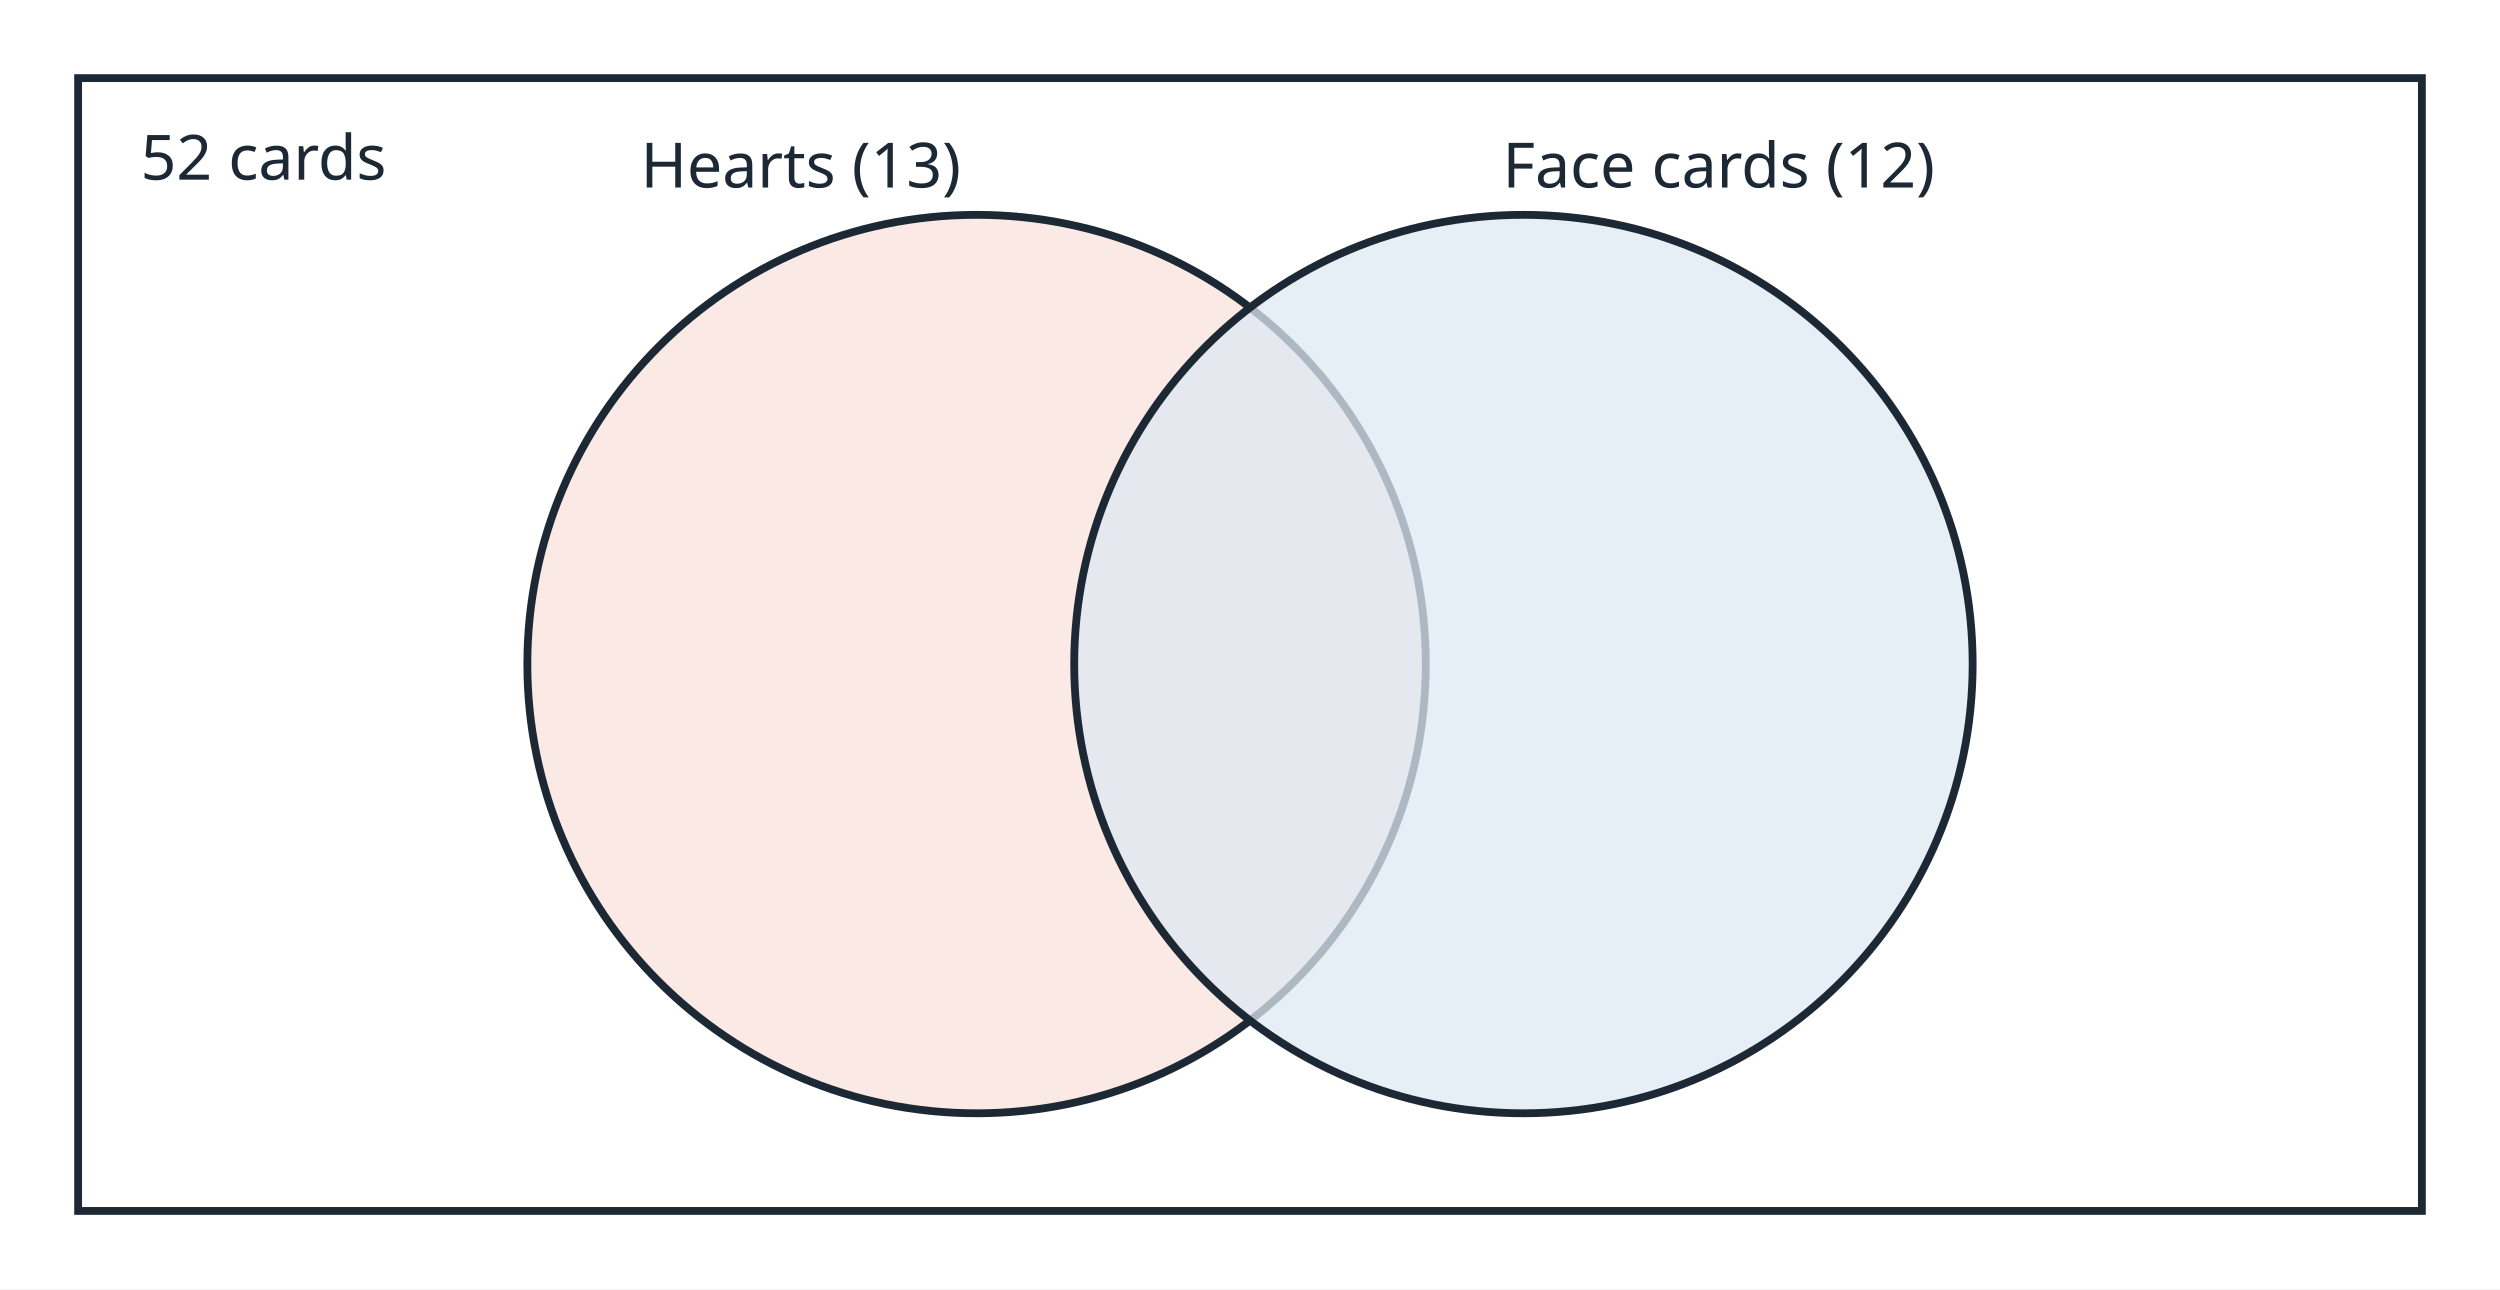
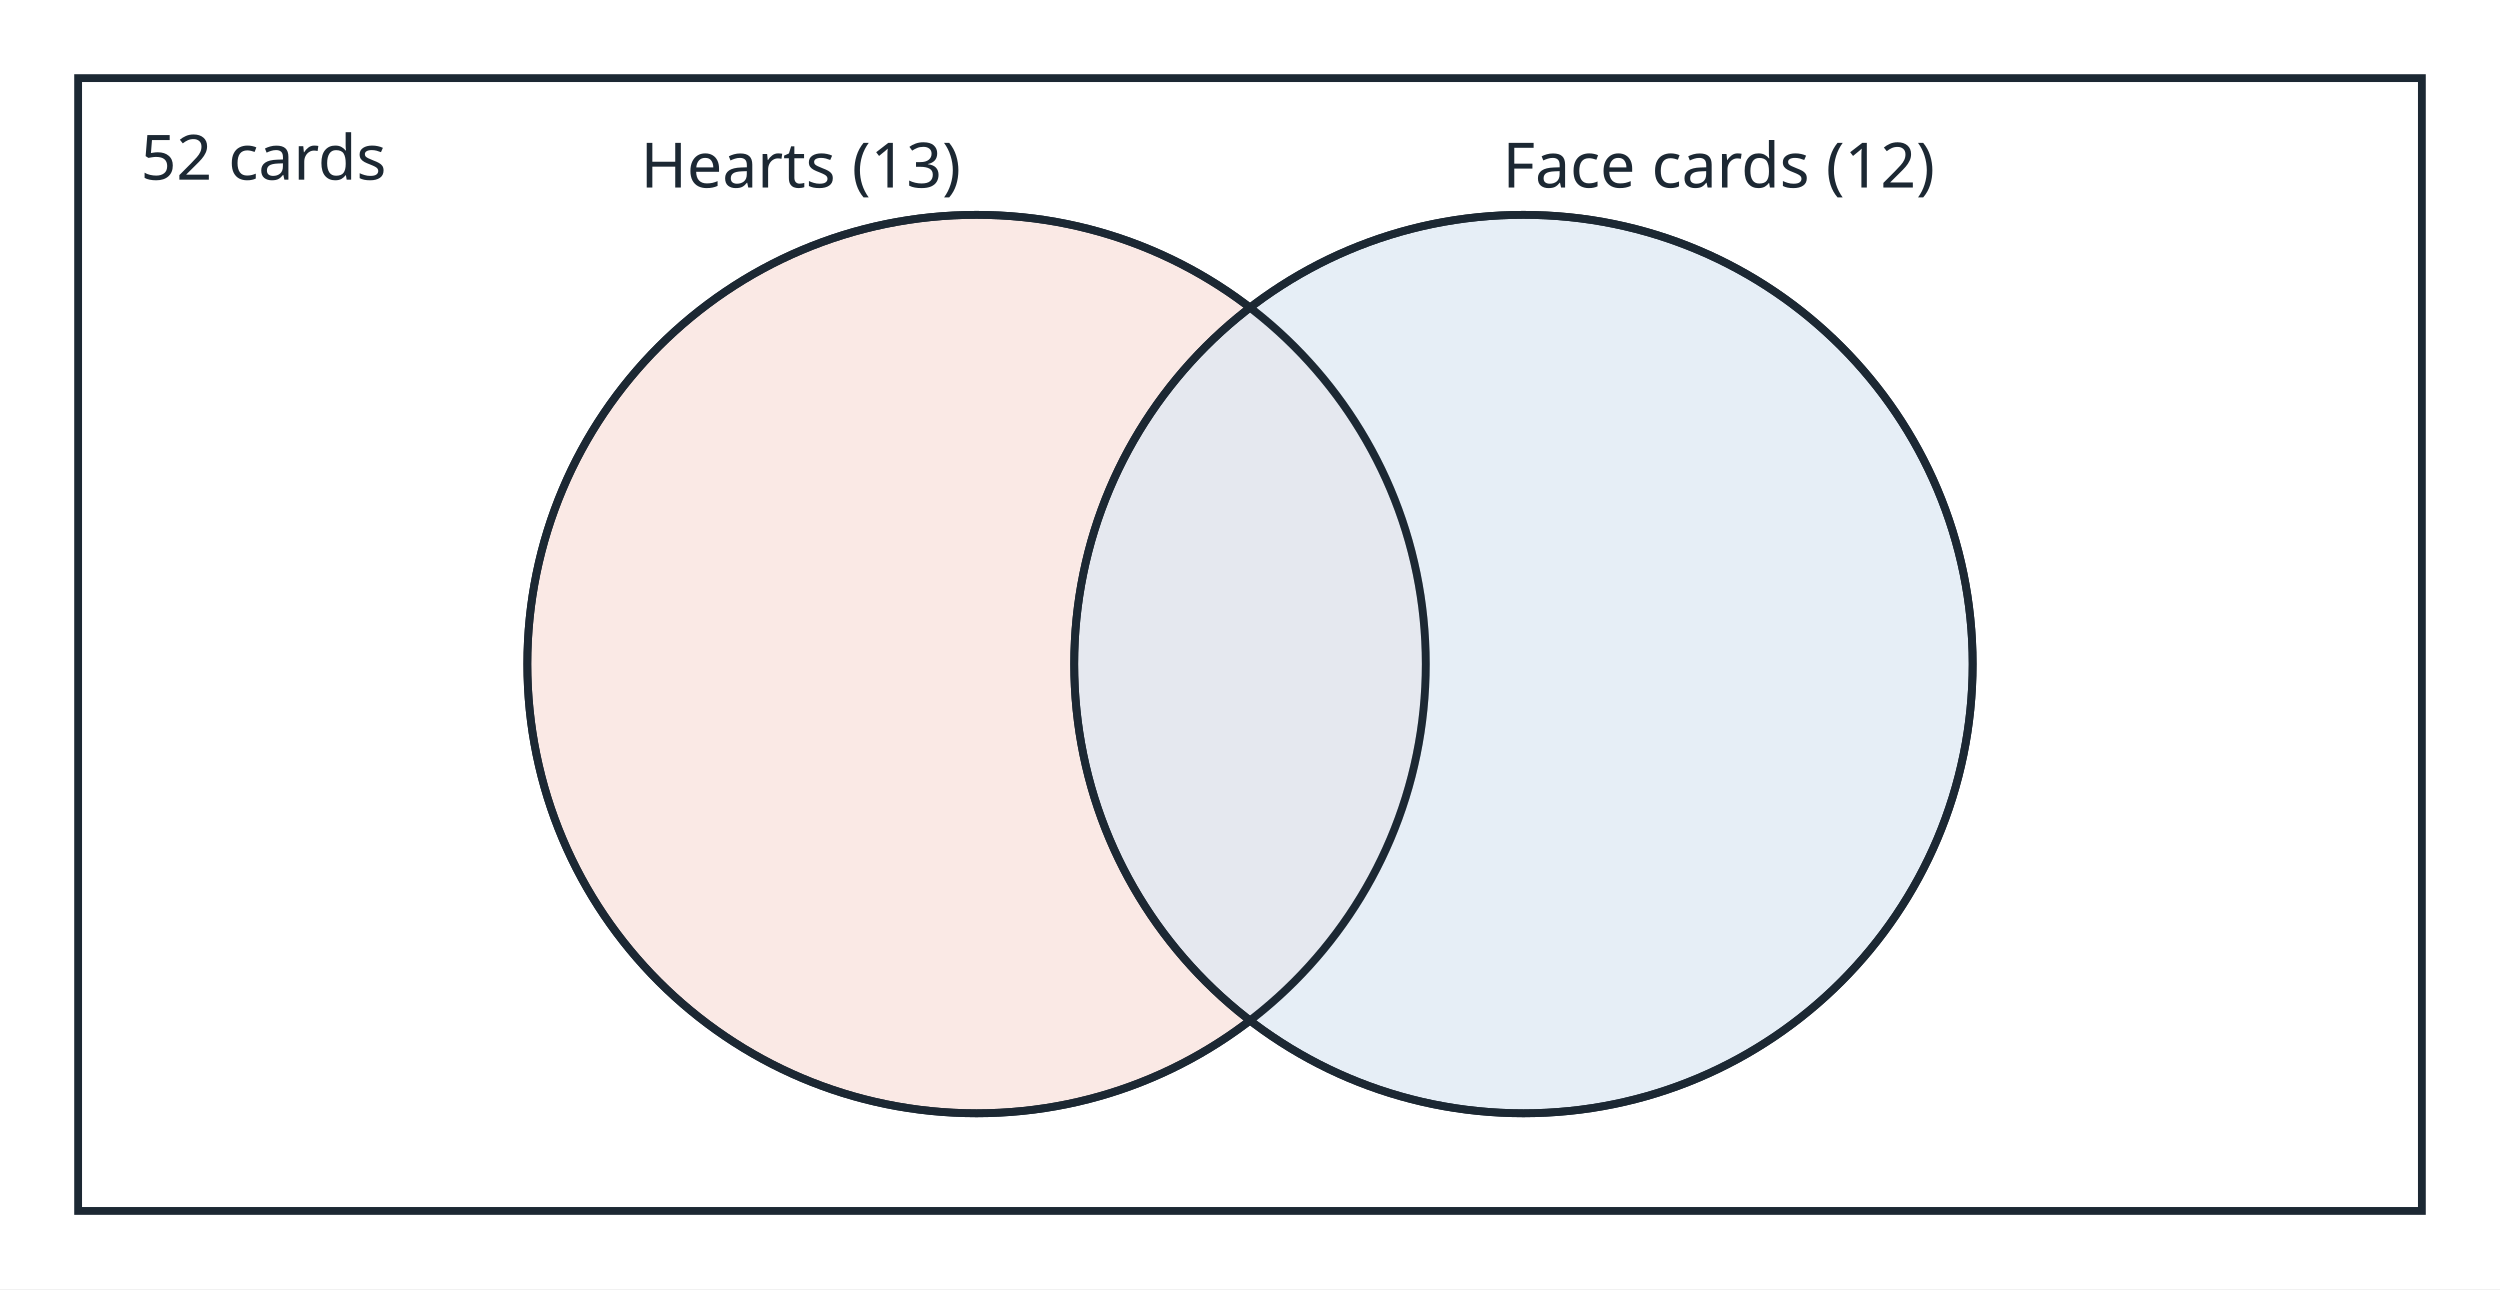
<svg xmlns="http://www.w3.org/2000/svg" viewBox="0 0 640 330" width="640" height="330" font-family="sans-serif" fill="#1c2833">
  <rect width="640" height="330" fill="#ffffff" />
  <rect x="20" y="20" width="600" height="290" fill="#ffffff" stroke="#1c2833" stroke-width="2" />
  <text x="36.0" y="46.0" font-size="16" text-anchor="start">52 cards</text>
  <circle cx="250" cy="170" r="115" fill="#f8e1dc" fill-opacity="0.75" stroke="#1c2833" stroke-width="2" />
  <circle cx="390" cy="170" r="115" fill="#dde8f3" fill-opacity="0.75" stroke="#1c2833" stroke-width="2" />
+   <circle cx="250" cy="170" r="115" fill="none" stroke="#1c2833" stroke-width="2" />
+   <circle cx="390" cy="170" r="115" fill="none" stroke="#1c2833" stroke-width="2" />
  <text x="205.0" y="48.0" font-size="16" text-anchor="middle">Hearts (13)</text>
  <text x="440.0" y="48.0" font-size="16" text-anchor="middle">Face cards (12)</text>
</svg>
